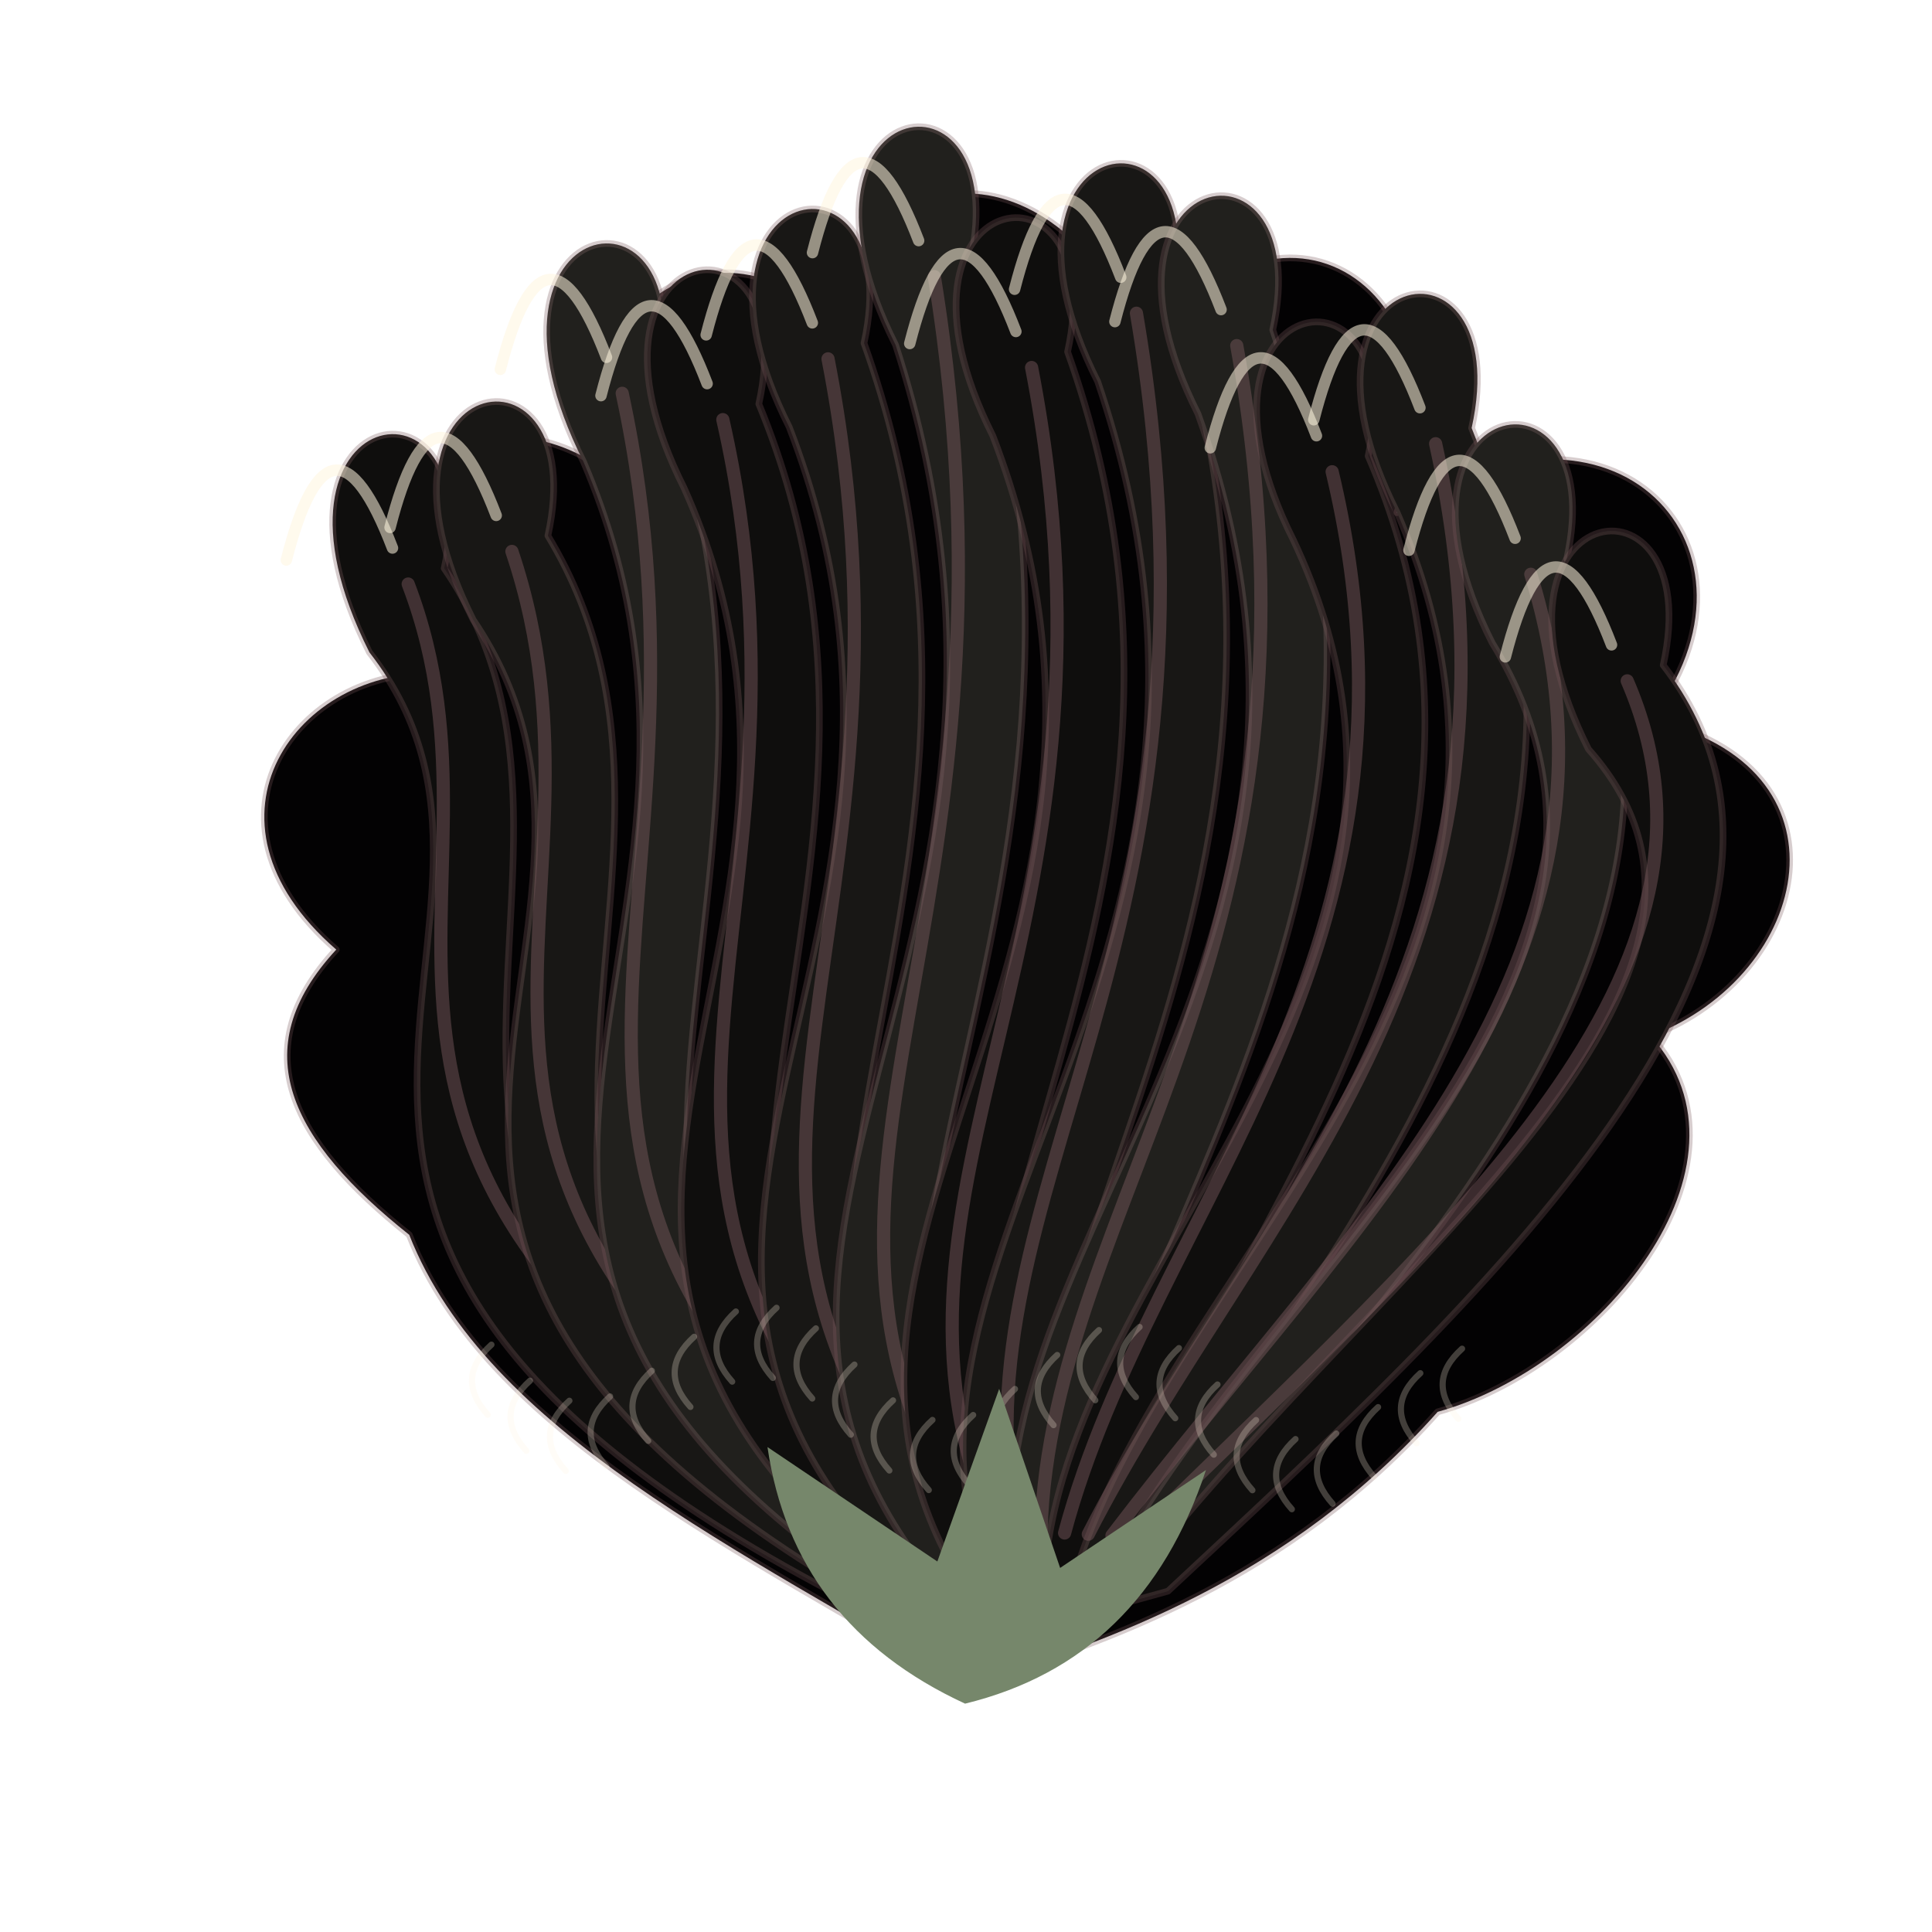
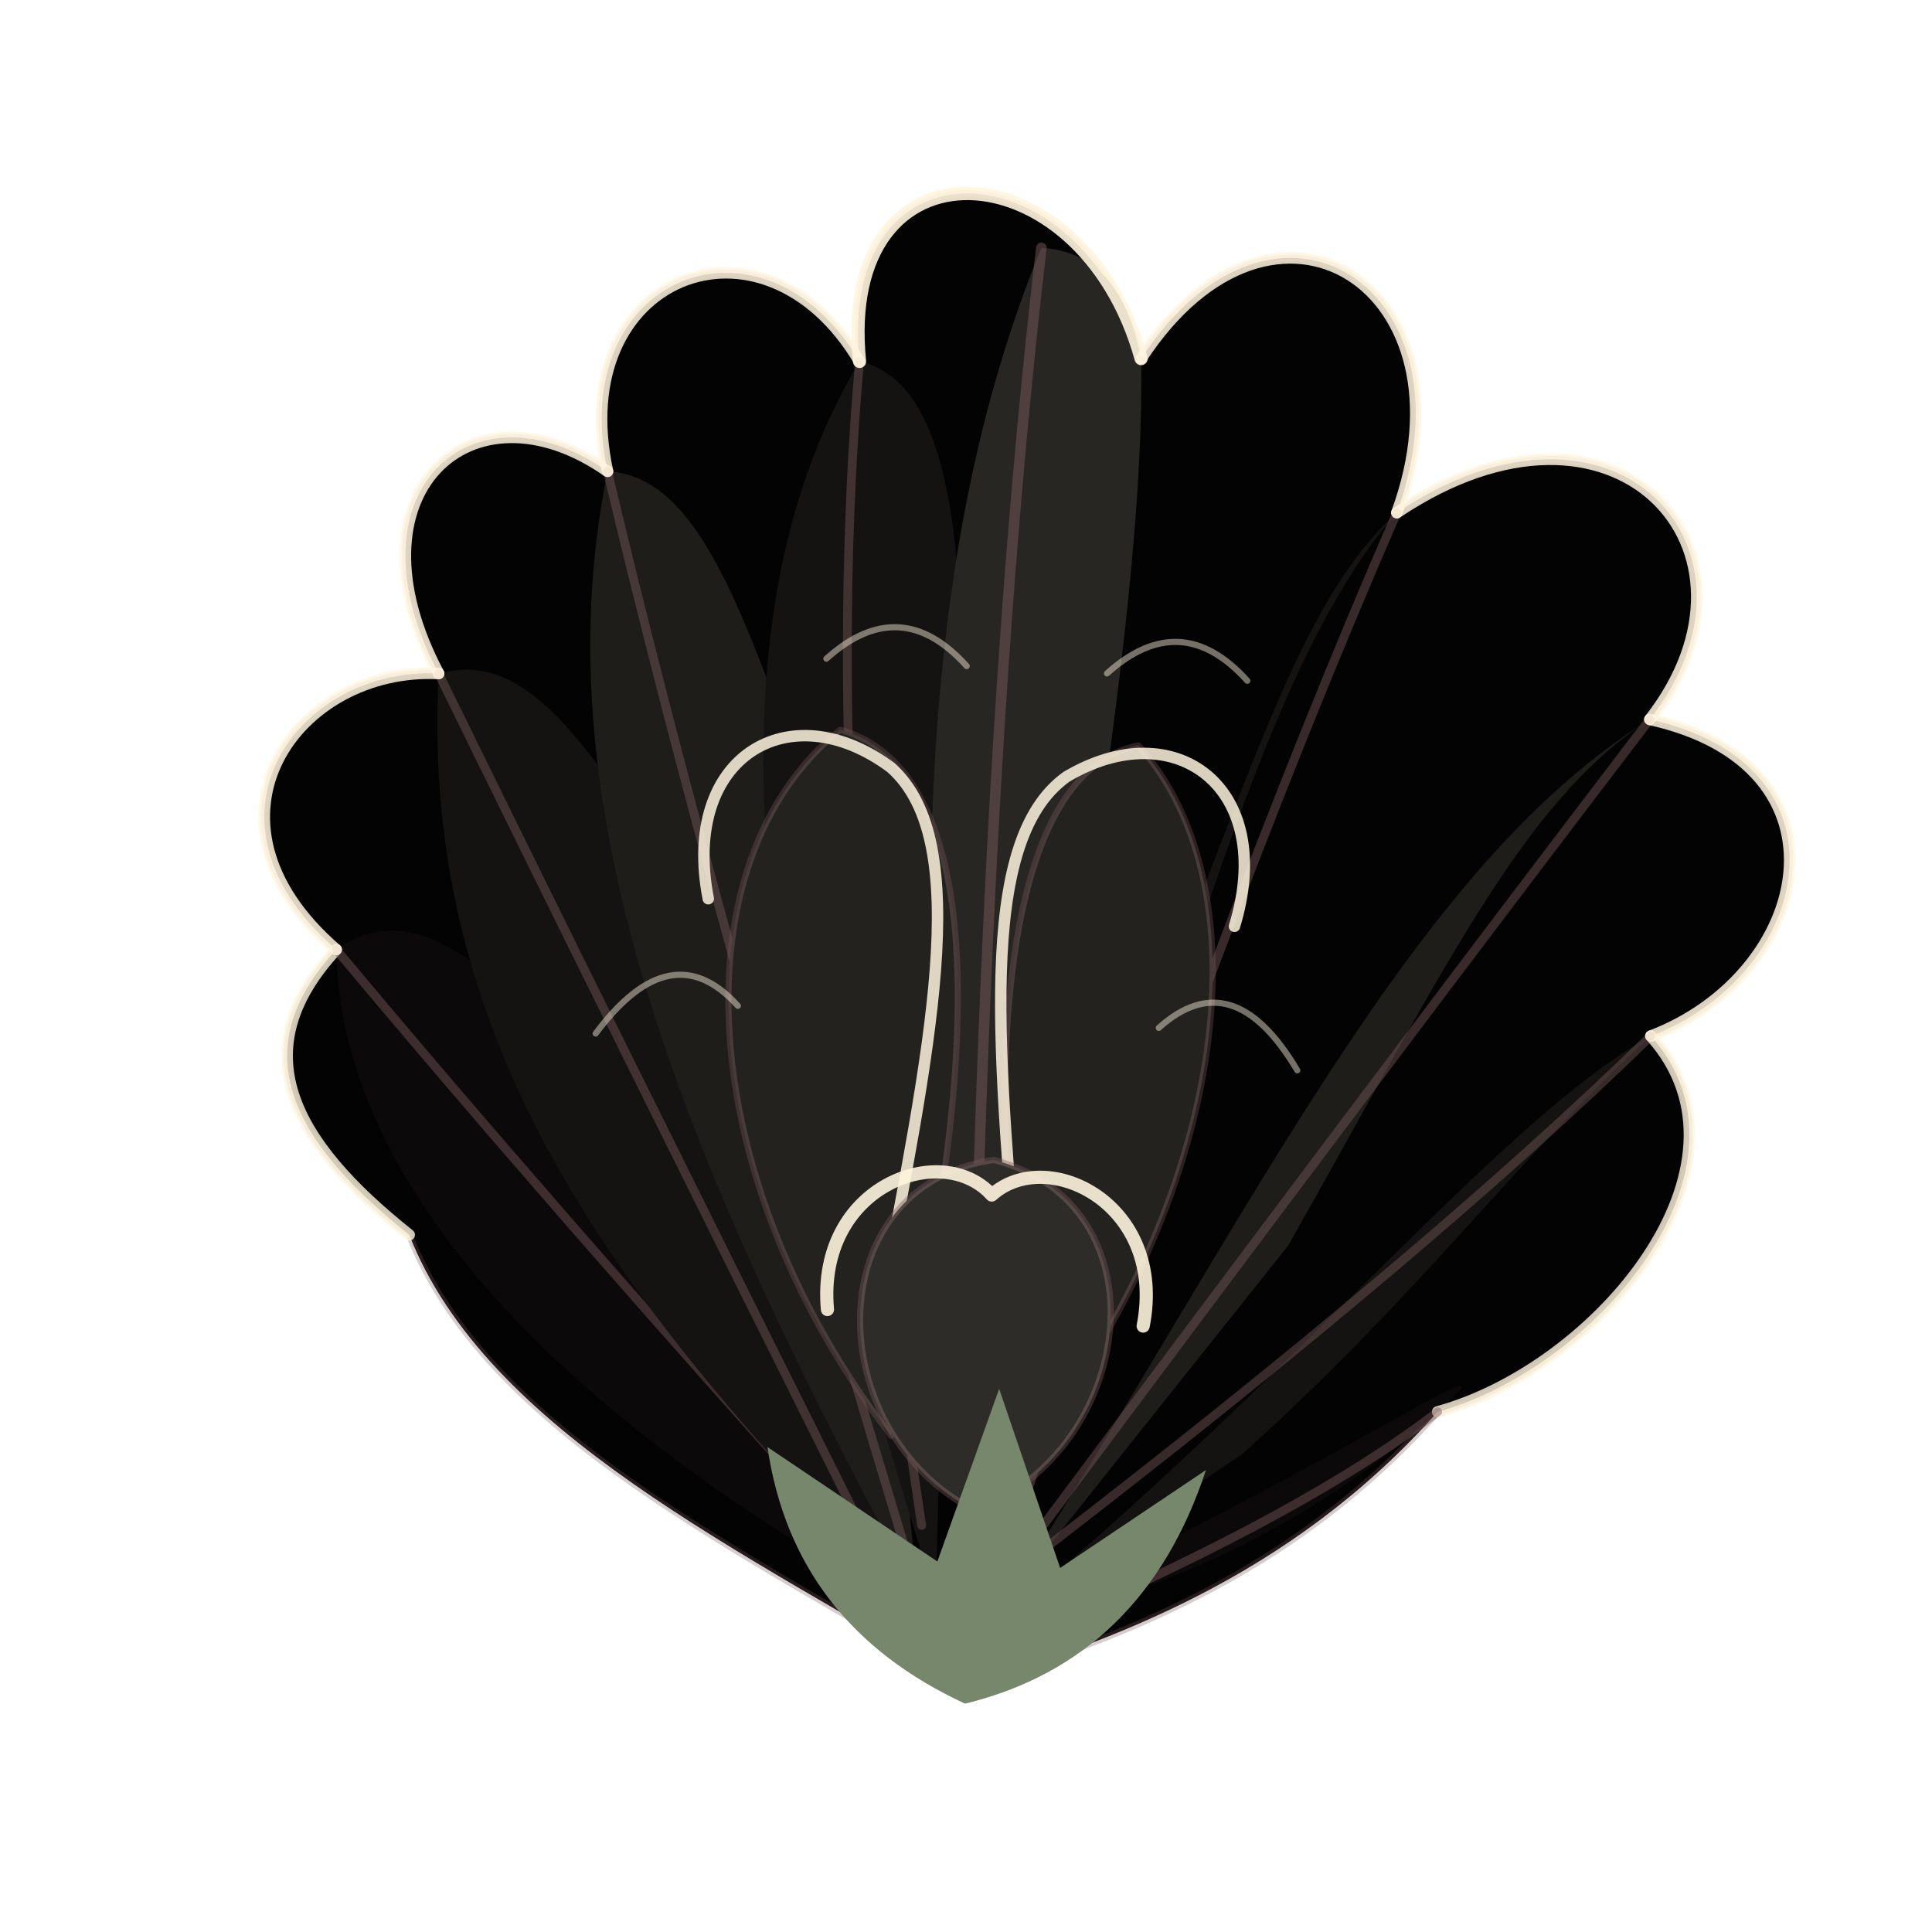
<svg xmlns="http://www.w3.org/2000/svg" width="110" height="110" viewBox="0 0 110 110" stroke-linecap="round" stroke-linejoin="round">
  <g transform="rotate(3.0 55 96)">
-     <path d="M55 96C42 89 27 83 22 72C15 67 12 62 17 56C8 49 14 40 22 40C16 30 23 23 31 28C28 17 39 12 45 21C43 8 57 8 61 20C68 8 80 15 76 28C88 19 98 29 91 39C103 41 101 53 92 57C99 64 90 76 81 79C73 89 63 93 55 96Z" fill="__COLOR__" stroke="#78585b" stroke-width="0.38" stroke-opacity=".3" />
-     <path d="M55 96C42 89 27 83 22 72C15 67 12 62 17 56C8 49 14 40 22 40C16 30 23 23 31 28C28 17 39 12 45 21C43 8 57 8 61 20C68 8 80 15 76 28C88 19 98 29 91 39C103 41 101 53 92 57C99 64 90 76 81 79C73 89 63 93 55 96Z" fill="#553f49" opacity="0.04" />
-     <path d="M47.0 91C6.0 72 31.0 54 18.0 39.0C10.0 25.0 24.0 22.0 22.0 34.0C35.0 51 13.0 73 50.0 90Z" fill="__COLOR__" stroke="#78585b" stroke-width="0.38" stroke-opacity=".3" />
-     <path d="M47.0 91C6.0 72 31.0 54 18.0 39.0C10.0 25.0 24.0 22.0 22.0 34.0C35.0 51 13.0 73 50.0 90Z" fill="#fff5df" opacity="0.06" />
-     <path d="M48.0 87C12.0 68 28.0 53 20.0 35.0" fill="none" stroke="#78585b" stroke-width="0.75" opacity="0.48" />
-     <path d="M19.0 33.0Q15.0 24.0 13.0 34.0" fill="none" stroke="#fff5df" stroke-width="0.65" opacity="0.55" />
-     <path d="M48.35 91C11.8 72 36.8 54 23.8 36.837C15.8 22.837 29.8 19.837 27.8 31.837C40.8 51 18.8 73 51.35 90Z" fill="__COLOR__" stroke="#78585b" stroke-width="0.38" stroke-opacity=".3" />
-     <path d="M48.35 91C11.8 72 36.8 54 23.8 36.837C15.8 22.837 29.8 19.837 27.8 31.837C40.8 51 18.8 73 51.35 90Z" fill="#fff5df" opacity="0.095" />
-     <path d="M49.35 87C17.8 68 33.8 53 25.8 32.837" fill="none" stroke="#78585b" stroke-width="0.75" opacity="0.48" />
-     <path d="M24.8 30.837Q20.8 21.837 18.8 31.837" fill="none" stroke="#fff5df" stroke-width="0.65" opacity="0.55" />
-     <path d="M49.7 91C17.6 72 42.6 54 29.6 27.519C21.6 13.519 35.6 10.519 33.6 22.519C46.6 51 24.6 73 52.7 90Z" fill="__COLOR__" stroke="#78585b" stroke-width="0.38" stroke-opacity=".3" />
-     <path d="M49.7 91C17.6 72 42.6 54 29.6 27.519C21.6 13.519 35.6 10.519 33.6 22.519C46.6 51 24.6 73 52.7 90Z" fill="#fff5df" opacity="0.13" />
-     <path d="M50.7 87C23.6 68 39.6 53 31.6 23.519" fill="none" stroke="#78585b" stroke-width="0.75" opacity="0.48" />
-     <path d="M30.6 21.519Q26.6 12.519 24.6 22.519" fill="none" stroke="#fff5df" stroke-width="0.65" opacity="0.55" />
-     <path d="M51.05 91C23.4 72 48.4 54 35.4 28.715C27.4 14.715 41.4 11.715 39.4 23.715C52.4 51 30.4 73 54.05 90Z" fill="__COLOR__" stroke="#78585b" stroke-width="0.38" stroke-opacity=".3" />
-     <path d="M51.05 91C23.4 72 48.4 54 35.4 28.715C27.4 14.715 41.4 11.715 39.4 23.715C52.4 51 30.4 73 54.05 90Z" fill="#fff5df" opacity="0.06" />
-     <path d="M52.05 87C29.4 68 45.4 53 37.4 24.715" fill="none" stroke="#78585b" stroke-width="0.75" opacity="0.48" />
-     <path d="M36.4 22.715Q32.4 13.715 30.4 23.715" fill="none" stroke="#fff5df" stroke-width="0.65" opacity="0.55" />
-     <path d="M52.4 91C29.2 72 54.2 54 41.2 24.946C33.2 10.946 47.2 7.946 45.2 19.946C58.2 51 36.2 73 55.4 90Z" fill="__COLOR__" stroke="#78585b" stroke-width="0.38" stroke-opacity=".3" />
-     <path d="M52.4 91C29.2 72 54.2 54 41.2 24.946C33.2 10.946 47.2 7.946 45.2 19.946C58.2 51 36.2 73 55.4 90Z" fill="#fff5df" opacity="0.095" />
-     <path d="M53.4 87C35.2 68 51.2 53 43.2 20.946" fill="none" stroke="#78585b" stroke-width="0.75" opacity="0.48" />
-     <path d="M42.2 18.946Q38.2 9.946 36.2 19.946" fill="none" stroke="#fff5df" stroke-width="0.65" opacity="0.55" />
-     <path d="M53.75 91C35.0 72 60.0 54 47.0 19.953C39.0 5.953 53.0 2.953 51.0 14.953C64.0 51 42.0 73 56.75 90Z" fill="__COLOR__" stroke="#78585b" stroke-width="0.38" stroke-opacity=".3" />
-     <path d="M53.75 91C35.0 72 60.0 54 47.0 19.953C39.0 5.953 53.0 2.953 51.0 14.953C64.0 51 42.0 73 56.75 90Z" fill="#fff5df" opacity="0.13" />
-     <path d="M54.75 87C41.0 68 57.0 53 49.0 15.953" fill="none" stroke="#78585b" stroke-width="0.75" opacity="0.48" />
-     <path d="M48.0 13.953Q44.0 4.953 42.0 14.953" fill="none" stroke="#fff5df" stroke-width="0.65" opacity="0.55" />
-     <path d="M55.1 91C40.8 72 65.8 54 52.8 24.831C44.8 10.831 58.8 7.831 56.8 19.831C69.8 51 47.8 73 58.1 90Z" fill="__COLOR__" stroke="#78585b" stroke-width="0.38" stroke-opacity=".3" />
-     <path d="M55.1 91C40.8 72 65.8 54 52.8 24.831C44.8 10.831 58.8 7.831 56.8 19.831C69.8 51 47.8 73 58.1 90Z" fill="#fff5df" opacity="0.06" />
-     <path d="M56.1 87C46.8 68 62.8 53 54.8 20.831" fill="none" stroke="#78585b" stroke-width="0.75" opacity="0.48" />
-     <path d="M53.8 18.831Q49.8 9.831 47.8 19.831" fill="none" stroke="#fff5df" stroke-width="0.65" opacity="0.55" />
-     <path d="M56.45 91C46.6 72 71.6 54 58.6 21.433C50.6 7.433 64.6 4.433 62.6 16.433C75.6 51 53.6 73 59.45 90Z" fill="__COLOR__" stroke="#78585b" stroke-width="0.38" stroke-opacity=".3" />
-     <path d="M56.45 91C46.6 72 71.6 54 58.6 21.433C50.6 7.433 64.6 4.433 62.6 16.433C75.6 51 53.6 73 59.45 90Z" fill="#fff5df" opacity="0.095" />
-     <path d="M57.45 87C52.6 68 68.6 53 60.6 17.433" fill="none" stroke="#78585b" stroke-width="0.75" opacity="0.48" />
-     <path d="M59.6 15.433Q55.6 6.433 53.6 16.433" fill="none" stroke="#fff5df" stroke-width="0.65" opacity="0.55" />
-     <path d="M57.8 91C52.4 72 77.4 54 64.4 22.974C56.4 8.974 70.4 5.974 68.4 17.974C81.4 51 59.4 73 60.8 90Z" fill="__COLOR__" stroke="#78585b" stroke-width="0.38" stroke-opacity=".3" />
-     <path d="M57.8 91C52.4 72 77.4 54 64.4 22.974C56.4 8.974 70.4 5.974 68.4 17.974C81.4 51 59.4 73 60.8 90Z" fill="#fff5df" opacity="0.13" />
-     <path d="M58.8 87C58.4 68 74.4 53 66.4 18.974" fill="none" stroke="#78585b" stroke-width="0.75" opacity="0.48" />
-     <path d="M65.4 16.974Q61.4 7.974 59.4 17.974" fill="none" stroke="#fff5df" stroke-width="0.65" opacity="0.55" />
-     <path d="M59.15 91C58.2 72 83.2 54 70.2 29.863C62.2 15.863 76.2 12.863 74.2 24.863C87.2 51 65.2 73 62.15 90Z" fill="__COLOR__" stroke="#78585b" stroke-width="0.38" stroke-opacity=".3" />
-     <path d="M59.15 91C58.2 72 83.2 54 70.2 29.863C62.2 15.863 76.2 12.863 74.2 24.863C87.2 51 65.2 73 62.15 90Z" fill="#fff5df" opacity="0.06" />
-     <path d="M60.15 87C64.2 68 80.2 53 72.2 25.863" fill="none" stroke="#78585b" stroke-width="0.75" opacity="0.48" />
-     <path d="M71.2 23.863Q67.2 14.863 65.2 24.863" fill="none" stroke="#fff5df" stroke-width="0.65" opacity="0.55" />
-     <path d="M60.5 91C64.0 72 89.0 54 76.0 27.961C68.0 13.961 82.0 10.961 80.0 22.961C93.0 51 71.0 73 63.5 90Z" fill="__COLOR__" stroke="#78585b" stroke-width="0.38" stroke-opacity=".3" />
-     <path d="M60.5 91C64.0 72 89.0 54 76.0 27.961C68.0 13.961 82.0 10.961 80.0 22.961C93.0 51 71.0 73 63.5 90Z" fill="#fff5df" opacity="0.095" />
-     <path d="M61.5 87C70.0 68 86.0 53 78.0 23.961" fill="none" stroke="#78585b" stroke-width="0.75" opacity="0.48" />
-     <path d="M77.0 21.961Q73.0 12.961 71.0 22.961" fill="none" stroke="#fff5df" stroke-width="0.65" opacity="0.55" />
-     <path d="M61.85 91C69.8 72 94.8 54 81.8 35.1C73.8 21.1 87.8 18.1 85.8 30.1C98.8 51 76.8 73 64.85 90Z" fill="__COLOR__" stroke="#78585b" stroke-width="0.38" stroke-opacity=".3" />
-     <path d="M61.85 91C69.8 72 94.8 54 81.8 35.1C73.8 21.1 87.8 18.1 85.8 30.1C98.8 51 76.8 73 64.85 90Z" fill="#fff5df" opacity="0.13" />
-     <path d="M62.85 87C75.8 68 91.8 53 83.8 31.1" fill="none" stroke="#78585b" stroke-width="0.75" opacity="0.48" />
-     <path d="M82.8 29.1Q78.8 20.1 76.8 30.1" fill="none" stroke="#fff5df" stroke-width="0.65" opacity="0.55" />
-     <path d="M63.2 91C75.6 72 100.6 54 87.6 40.873C79.6 26.873 93.6 23.873 91.6 35.873C104.6 51 82.6 73 66.2 90Z" fill="__COLOR__" stroke="#78585b" stroke-width="0.38" stroke-opacity=".3" />
-     <path d="M63.2 91C75.6 72 100.6 54 87.6 40.873C79.6 26.873 93.6 23.873 91.6 35.873C104.6 51 82.6 73 66.2 90Z" fill="#fff5df" opacity="0.06" />
-     <path d="M64.2 87C81.6 68 97.6 53 89.6 36.873" fill="none" stroke="#78585b" stroke-width="0.75" opacity="0.48" />
-     <path d="M88.6 34.873Q84.6 25.873 82.6 35.873" fill="none" stroke="#fff5df" stroke-width="0.65" opacity="0.55" />
-     <path d="M27.0 78.0q-2 2 0 4" fill="none" stroke="#fff5df" stroke-width="0.35" opacity="0.25" />
-     <path d="M29.3 79.933q-2 2 0 4" fill="none" stroke="#fff5df" stroke-width="0.35" opacity="0.25" />
-     <path d="M31.6 80.956q-2 2 0 4" fill="none" stroke="#fff5df" stroke-width="0.35" opacity="0.25" />
-     <path d="M33.9 80.59q-2 2 0 4" fill="none" stroke="#fff5df" stroke-width="0.35" opacity="0.25" />
-     <path d="M36.2 79.005q-2 2 0 4" fill="none" stroke="#fff5df" stroke-width="0.35" opacity="0.25" />
-     <path d="M38.5 76.948q-2 2 0 4" fill="none" stroke="#fff5df" stroke-width="0.35" opacity="0.25" />
-     <path d="M40.8 75.385q-2 2 0 4" fill="none" stroke="#fff5df" stroke-width="0.35" opacity="0.25" />
-     <path d="M43.1 75.053q-2 2 0 4" fill="none" stroke="#fff5df" stroke-width="0.35" opacity="0.25" />
-     <path d="M45.4 76.106q-2 2 0 4" fill="none" stroke="#fff5df" stroke-width="0.35" opacity="0.25" />
-     <path d="M47.7 78.05q-2 2 0 4" fill="none" stroke="#fff5df" stroke-width="0.35" opacity="0.25" />
-     <path d="M50.0 79.971q-2 2 0 4" fill="none" stroke="#fff5df" stroke-width="0.35" opacity="0.25" />
-     <path d="M52.3 80.965q-2 2 0 4" fill="none" stroke="#fff5df" stroke-width="0.35" opacity="0.25" />
-     <path d="M54.6 80.564q-2 2 0 4" fill="none" stroke="#fff5df" stroke-width="0.35" opacity="0.25" />
-     <path d="M56.9 78.957q-2 2 0 4" fill="none" stroke="#fff5df" stroke-width="0.35" opacity="0.25" />
-     <path d="M59.2 76.901q-2 2 0 4" fill="none" stroke="#fff5df" stroke-width="0.35" opacity="0.25" />
-     <path d="M61.5 75.361q-2 2 0 4" fill="none" stroke="#fff5df" stroke-width="0.35" opacity="0.25" />
-     <path d="M63.8 75.062q-2 2 0 4" fill="none" stroke="#fff5df" stroke-width="0.35" opacity="0.25" />
-     <path d="M66.1 76.146q-2 2 0 4" fill="none" stroke="#fff5df" stroke-width="0.35" opacity="0.25" />
-     <path d="M68.4 78.101q-2 2 0 4" fill="none" stroke="#fff5df" stroke-width="0.35" opacity="0.25" />
-     <path d="M70.7 80.009q-2 2 0 4" fill="none" stroke="#fff5df" stroke-width="0.35" opacity="0.25" />
-     <path d="M73.0 80.972q-2 2 0 4" fill="none" stroke="#fff5df" stroke-width="0.35" opacity="0.25" />
-     <path d="M75.3 80.537q-2 2 0 4" fill="none" stroke="#fff5df" stroke-width="0.35" opacity="0.25" />
-     <path d="M77.6 78.909q-2 2 0 4" fill="none" stroke="#fff5df" stroke-width="0.35" opacity="0.25" />
-     <path d="M79.9 76.854q-2 2 0 4" fill="none" stroke="#fff5df" stroke-width="0.35" opacity="0.25" />
-     <path d="M82.2 75.337q-2 2 0 4" fill="none" stroke="#fff5df" stroke-width="0.35" opacity="0.25" />
-     <path d="M55 97Q45 93 43 83L53 89L56 79L60 89L68 83Q65 94 55 97Z" fill="#76876b" />
+     <path d="M55 96              C42 89 27 83 22 72              C15 67 12 62 17 56              C8 49 14 40 22 40              C16 30 23 23 31 28              C28 17 39 12 45 21              C43 8 57 8 61 20              C68 8 80 15 76 28              C88 19 98 29 91 39              C103 41 101 53 92 57              C99 64 90 76 81 79              C73 89 63 93 55 96 Z" fill="__COLOR__" stroke="#78585b" stroke-width="0.38" stroke-opacity=".3" stroke-linejoin="round" />
+     <path d="M55 96 C42 89 27 83 22 72 C15 67 12 62 17 56 C8 49 14 40 22 40 C16 30 23 23 31 28 C28 17 39 12 45 21 C43 8 57 8 61 20 C68 8 80 15 76 28 C88 19 98 29 91 39 C103 41 101 53 92 57 C99 64 90 76 81 79 C73 89 63 93 55 96 Z" fill="#553f49" opacity="0.05" />
+     <g>
+       <path d="M50 91 C32 82 18 70 17 56 C22 52 28 58 36 68 Z" fill="__COLOR__" />
+       <path d="M50 91 C32 82 18 70 17 56 C22 52 28 58 36 68 Z" fill="#553f49" opacity="0.14" />
+       <path d="M17 56 C12 62 15 67 22 72" fill="none" stroke="#fff5df" stroke-width="0.65" opacity="0.8" />
+       <path d="M17 56 Q30 70 48 88" fill="none" stroke="#78585b" stroke-width="0.5" opacity="0.45" />
+     </g>
+     <g>
+       <path d="M51 91 C35 76 22 62 22 40 C28 38 32 46 40 56 Z" fill="__COLOR__" />
+       <path d="M51 91 C35 76 22 62 22 40 C28 38 32 46 40 56 Z" fill="#fff5df" opacity="0.08" />
+       <path d="M22 40 C14 40 8 49 17 56" fill="none" stroke="#fff5df" stroke-width="0.65" opacity="0.85" />
+       <path d="M22 40 Q32 58 49 88" fill="none" stroke="#78585b" stroke-width="0.5" opacity="0.45" />
+     </g>
+     <g>
+       <path d="M52 91 C38 68 28 48 31 28 C37 28 40 38 46 52 Z" fill="__COLOR__" />
+       <path d="M52 91 C38 68 28 48 31 28 C37 28 40 38 46 52 Z" fill="#fff5df" opacity="0.12" />
+       <path d="M31 28 C23 23 16 30 22 40" fill="none" stroke="#fff5df" stroke-width="0.65" opacity="0.85" />
+       <path d="M31 28 Q38 52 51 88" fill="none" stroke="#78585b" stroke-width="0.5" opacity="0.45" />
+     </g>
+     <g>
+       <path d="M53 91 C42 62 36 38 45 21 C51 22 52 34 52 50 Z" fill="__COLOR__" />
+       <path d="M53 91 C42 62 36 38 45 21 C51 22 52 34 52 50 Z" fill="#fff5df" opacity="0.08" />
+       <path d="M45 21 C39 12 28 17 31 28" fill="none" stroke="#fff5df" stroke-width="0.65" opacity="0.85" />
+       <path d="M45 21 Q44 48 52 87" fill="none" stroke="#78585b" stroke-width="0.5" opacity="0.45" />
+     </g>
+     <g>
+       <path d="M55 91 C50 58 48 34 55 14 C58 14 60 16 61 20 C62 34 59 58 55 91 Z" fill="__COLOR__" />
+       <path d="M55 91 C50 58 48 34 55 14 C58 14 60 16 61 20 C62 34 59 58 55 91 Z" fill="#fff5df" opacity="0.16" />
+       <path d="M61 20 C57 8 43 8 45 21" fill="none" stroke="#fff5df" stroke-width="0.75" opacity="0.9" />
+       <path d="M55 91 Q53 45 55 14" fill="none" stroke="#78585b" stroke-width="0.6" opacity="0.5" />
+     </g>
+     <g>
+       <path d="M56 91 C64 62 68 38 76 28 C70 34 68 46 60 68 Z" fill="__COLOR__" />
+       <path d="M56 91 C64 62 68 38 76 28 C70 34 68 46 60 68 Z" fill="#fff5df" opacity="0.08" />
+       <path d="M76 28 C80 15 68 8 61 20" fill="none" stroke="#fff5df" stroke-width="0.65" opacity="0.85" />
+       <path d="M76 28 Q67 52 57 88" fill="none" stroke="#78585b" stroke-width="0.5" opacity="0.45" />
+     </g>
+     <g>
+       <path d="M57 91 C70 68 78 48 91 39 C84 44 80 54 72 70 Z" fill="__COLOR__" />
+       <path d="M57 91 C70 68 78 48 91 39 C84 44 80 54 72 70 Z" fill="#fff5df" opacity="0.12" />
+       <path d="M91 39 C98 29 88 19 76 28" fill="none" stroke="#fff5df" stroke-width="0.65" opacity="0.85" />
+       <path d="M91 39 Q78 58 58 88" fill="none" stroke="#78585b" stroke-width="0.5" opacity="0.45" />
+     </g>
+     <g>
+       <path d="M58 91 C74 76 84 62 92 57 C85 64 80 72 70 82 Z" fill="__COLOR__" />
+       <path d="M58 91 C74 76 84 62 92 57 C85 64 80 72 70 82 Z" fill="#fff5df" opacity="0.08" />
+       <path d="M92 57 C101 53 103 41 91 39" fill="none" stroke="#fff5df" stroke-width="0.65" opacity="0.85" />
+       <path d="M92 57 Q80 70 59 88" fill="none" stroke="#78585b" stroke-width="0.5" opacity="0.45" />
+     </g>
+     <g>
+       <path d="M59 91 C76 82 86 74 81 79 C76 84 70 88 62 91 Z" fill="__COLOR__" />
+       <path d="M59 91 C76 82 86 74 81 79 C76 84 70 88 62 91 Z" fill="#553f49" opacity="0.14" />
+       <path d="M81 79 C90 76 99 64 92 57" fill="none" stroke="#fff5df" stroke-width="0.65" opacity="0.8" />
+       <path d="M81 79 Q74 85 60 92" fill="none" stroke="#78585b" stroke-width="0.5" opacity="0.45" />
+     </g>
+     <g>
+       <path d="M50 82 C38 68 36 50 45 42 C54 44 54 62 50 82 Z" fill="__COLOR__" stroke="#78585b" stroke-width="0.35" stroke-opacity=".35" />
+       <path d="M50 82 C38 68 36 50 45 42 C54 44 54 62 50 82 Z" fill="#fff5df" opacity="0.14" />
+       <path d="M38 52 C36 44 42 40 48 44 C53 48 51 60 49 75" fill="none" stroke="#fff5df" stroke-width="0.65" opacity="0.85" />
+     </g>
+     <g>
+       <path d="M58 82 C68 68 70 50 62 42 C54 44 54 62 58 82 Z" fill="__COLOR__" stroke="#78585b" stroke-width="0.35" stroke-opacity=".35" />
+       <path d="M58 82 C68 68 70 50 62 42 C54 44 54 62 58 82 Z" fill="#fff5df" opacity="0.14" />
+       <path d="M68 52 C70 44 64 40 58 44 C53 48 55 60 57 75" fill="none" stroke="#fff5df" stroke-width="0.65" opacity="0.85" />
+     </g>
+     <g>
+       <path d="M55 86 C46 82 45 68 55 66 C65 68 64 82 55 86 Z" fill="__COLOR__" stroke="#78585b" stroke-width="0.35" stroke-opacity=".4" />
+       <path d="M55 86 C46 82 45 68 55 66 C65 68 64 82 55 86 Z" fill="#fff5df" opacity="0.18" />
+       <path d="M46 75 C45 68 52 65 55 68 C58 65 65 68 64 75" fill="none" stroke="#fff5df" stroke-width="0.75" opacity="0.9" />
+     </g>
+     <g fill="none" stroke="#fff5df" stroke-width="0.35" opacity="0.45">
+       <path d="M32 60 Q36 54 40 58" />
+       <path d="M72 60 Q68 54 64 58" />
+       <path d="M44 38 Q48 34 52 38" />
+       <path d="M60 38 Q64 34 68 38" />
+     </g>
+     <path d="M55 97 Q45 93 43 83 L53 89 L56 79 L60 89 L68 83 Q65 94 55 97 Z" fill="#76876b" />
  </g>
</svg>
